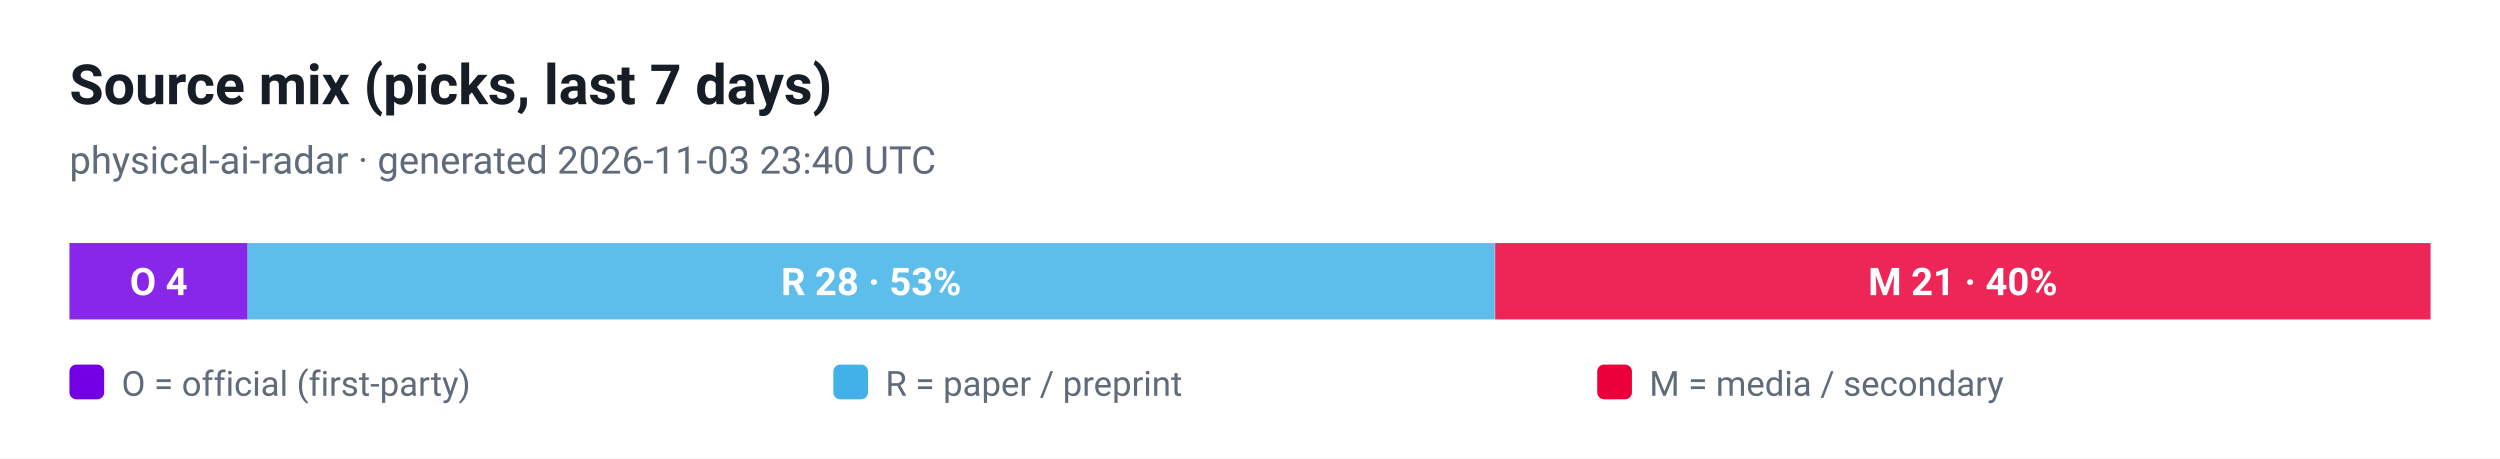
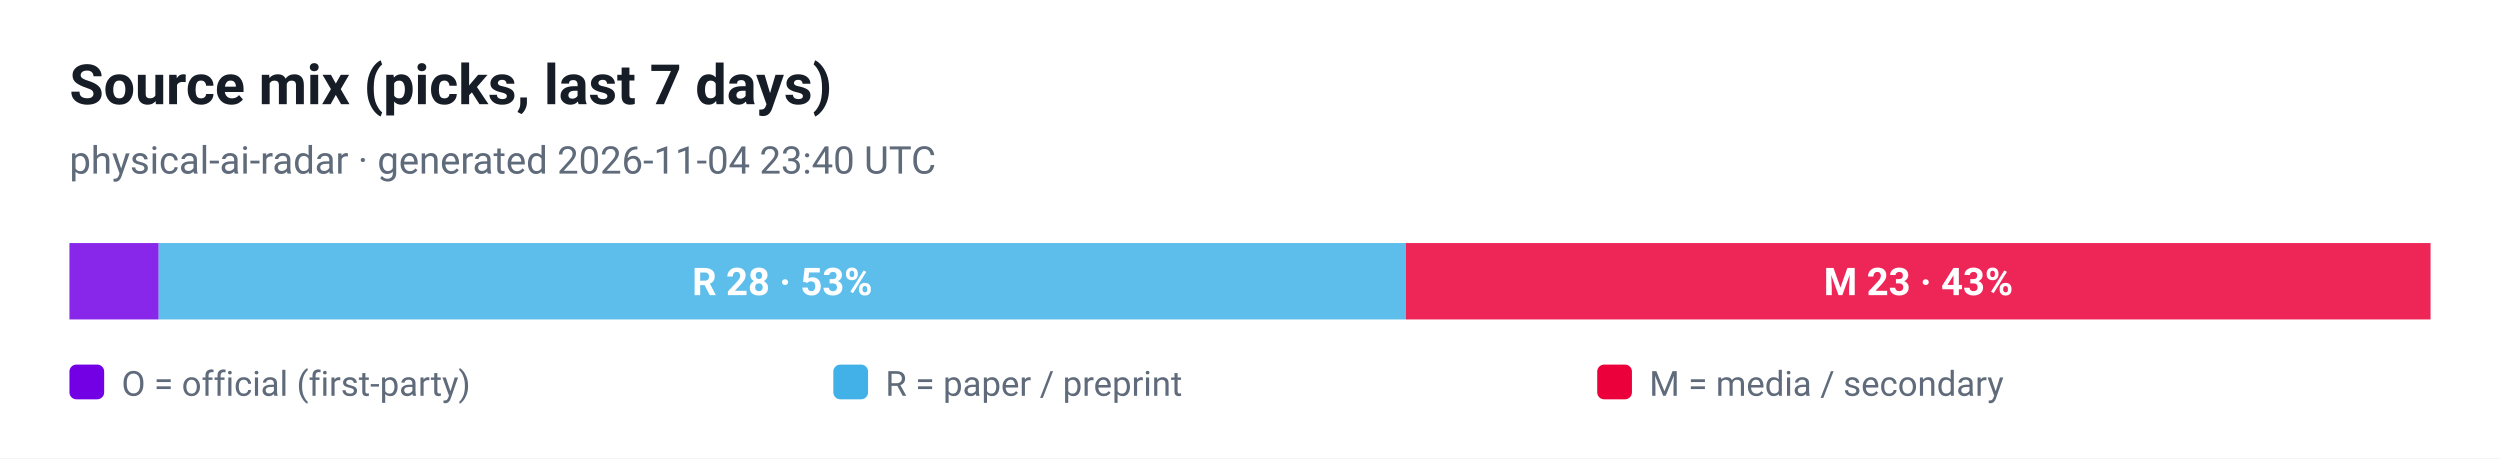
<svg xmlns="http://www.w3.org/2000/svg" viewBox="0 0 720 132" width="720" height="132" role="img" aria-label="Source mix (picks, last 7 days)">
  <style>
  .plate { fill: #ffffff }
  .ink { fill: #161d26 }
  .muted { fill: #5f6b7a }
  .grid { stroke: #e3e9ef }
  @media (prefers-color-scheme: dark) {
    .plate { fill: #0d1117 }
    .ink { fill: #e6edf3 }
    .muted { fill: #8b949e }
    .grid { stroke: #30363d }
  }
</style>
  <rect class="plate" width="720" height="132" />
  <text x="20" y="30" font-family="ui-sans-serif, -apple-system, 'Segoe UI', Roboto, Helvetica, Arial, sans-serif" font-size="16" font-weight="700" class="ink">Source mix (picks, last 7 days)</text>
-   <text x="20" y="50" font-family="ui-sans-serif, -apple-system, 'Segoe UI', Roboto, Helvetica, Arial, sans-serif" font-size="11" class="muted">physical-ai-radar · generated 2026-11-03 23:40 UTC</text>
-   <rect x="20.0" y="70" width="51.3" height="22" fill="#7300e5" fill-opacity="0.85" />
-   <text x="45.7" y="85" text-anchor="middle" font-family="ui-sans-serif, -apple-system, 'Segoe UI', Roboto, Helvetica, Arial, sans-serif" font-size="11" font-weight="700" fill="#ffffff">O 4</text>
-   <rect x="71.3" y="70" width="359.2" height="22" fill="#41b1e8" fill-opacity="0.85" />
-   <text x="250.9" y="85" text-anchor="middle" font-family="ui-sans-serif, -apple-system, 'Segoe UI', Roboto, Helvetica, Arial, sans-serif" font-size="11" font-weight="700" fill="#ffffff">R 28 · 53%</text>
-   <rect x="430.6" y="70" width="269.4" height="22" fill="#eb003b" fill-opacity="0.85" />
-   <text x="565.3" y="85" text-anchor="middle" font-family="ui-sans-serif, -apple-system, 'Segoe UI', Roboto, Helvetica, Arial, sans-serif" font-size="11" font-weight="700" fill="#ffffff">M 21 · 40%</text>
+   <text x="20" y="50" font-family="ui-sans-serif, -apple-system, 'Segoe UI', Roboto, Helvetica, Arial, sans-serif" font-size="11" class="muted">physical-ai-radar · generated 2026-11-04 23:40 UTC</text>
+   <rect x="20.0" y="70" width="25.7" height="22" fill="#7300e5" fill-opacity="0.85" />
+   <rect x="45.7" y="70" width="359.2" height="22" fill="#41b1e8" fill-opacity="0.85" />
+   <text x="225.3" y="85" text-anchor="middle" font-family="ui-sans-serif, -apple-system, 'Segoe UI', Roboto, Helvetica, Arial, sans-serif" font-size="11" font-weight="700" fill="#ffffff">R 28 · 53%</text>
+   <rect x="404.9" y="70" width="295.1" height="22" fill="#eb003b" fill-opacity="0.85" />
+   <text x="552.5" y="85" text-anchor="middle" font-family="ui-sans-serif, -apple-system, 'Segoe UI', Roboto, Helvetica, Arial, sans-serif" font-size="11" font-weight="700" fill="#ffffff">M 23 · 43%</text>
  <rect x="20" y="105" width="10" height="10" rx="2" fill="#7300e5" />
  <text x="35" y="114" font-family="ui-sans-serif, -apple-system, 'Segoe UI', Roboto, Helvetica, Arial, sans-serif" font-size="10" fill="#5f6b7a">O = official (first-party)</text>
  <rect x="240" y="105" width="10" height="10" rx="2" fill="#41b1e8" />
  <text x="255" y="114" font-family="ui-sans-serif, -apple-system, 'Segoe UI', Roboto, Helvetica, Arial, sans-serif" font-size="10" fill="#5f6b7a">R = paper / preprint</text>
  <rect x="460" y="105" width="10" height="10" rx="2" fill="#eb003b" />
  <text x="475" y="114" font-family="ui-sans-serif, -apple-system, 'Segoe UI', Roboto, Helvetica, Arial, sans-serif" font-size="10" fill="#5f6b7a">M = media / secondary</text>
</svg>
